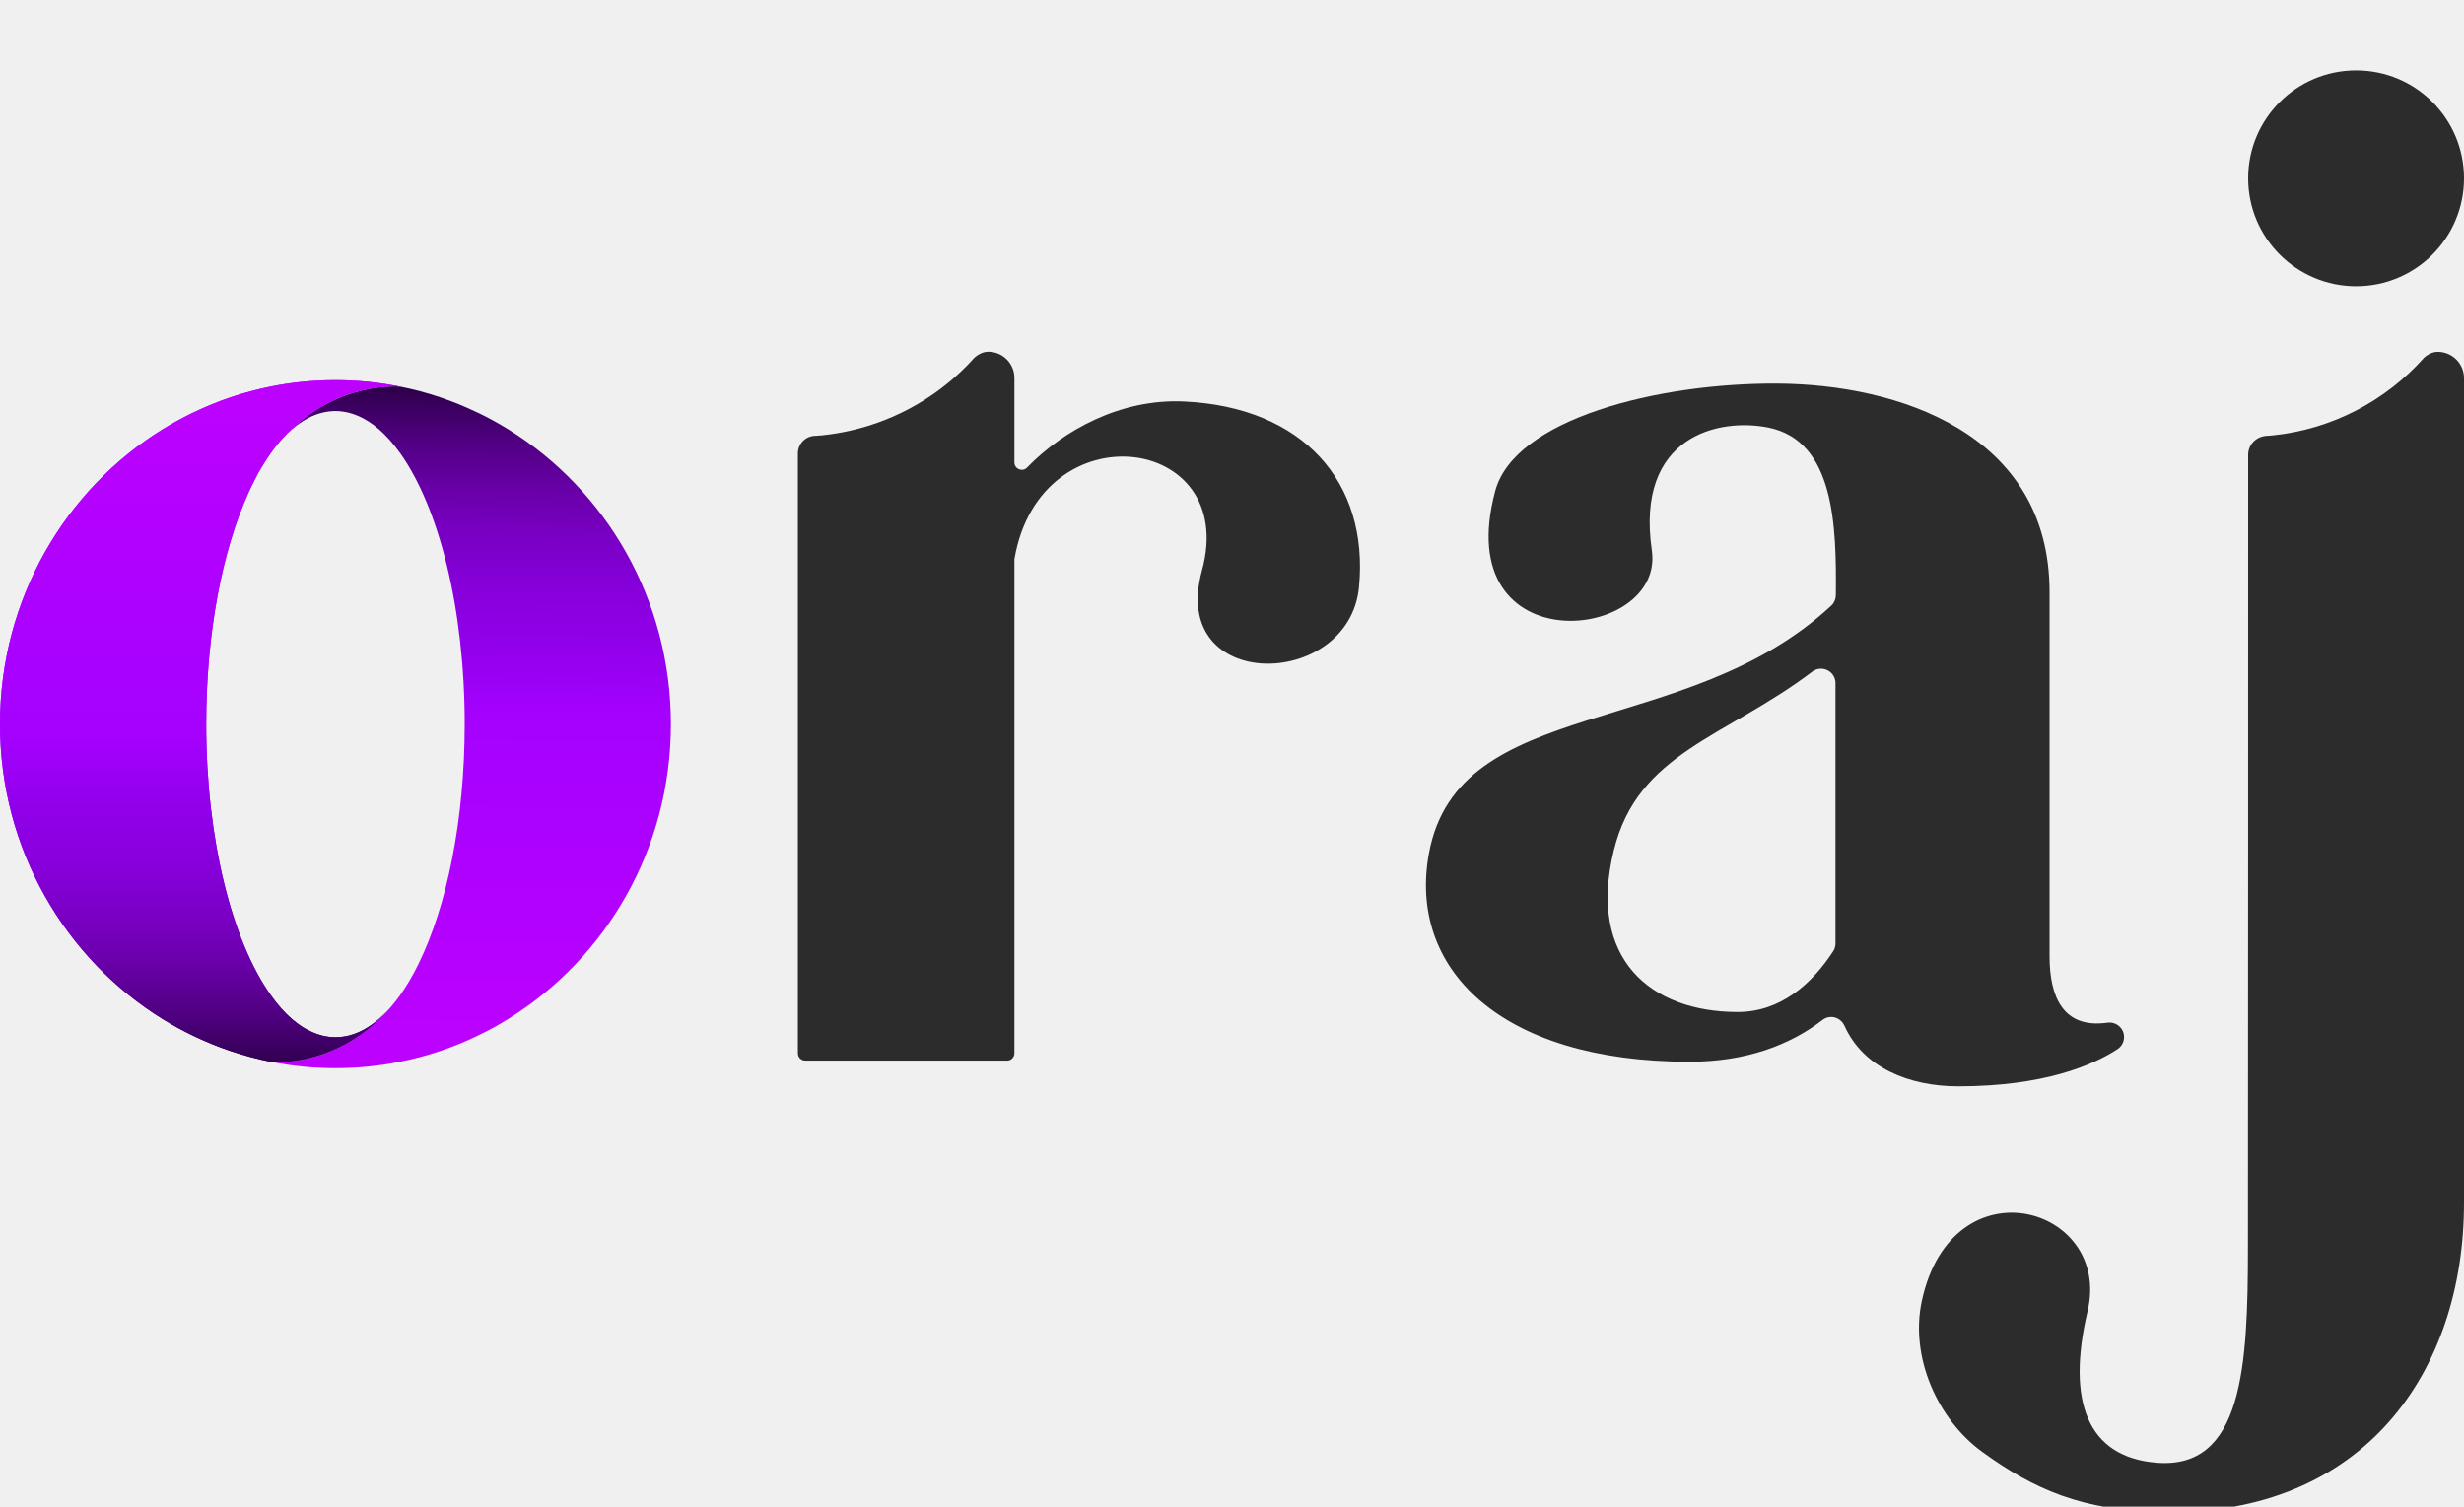
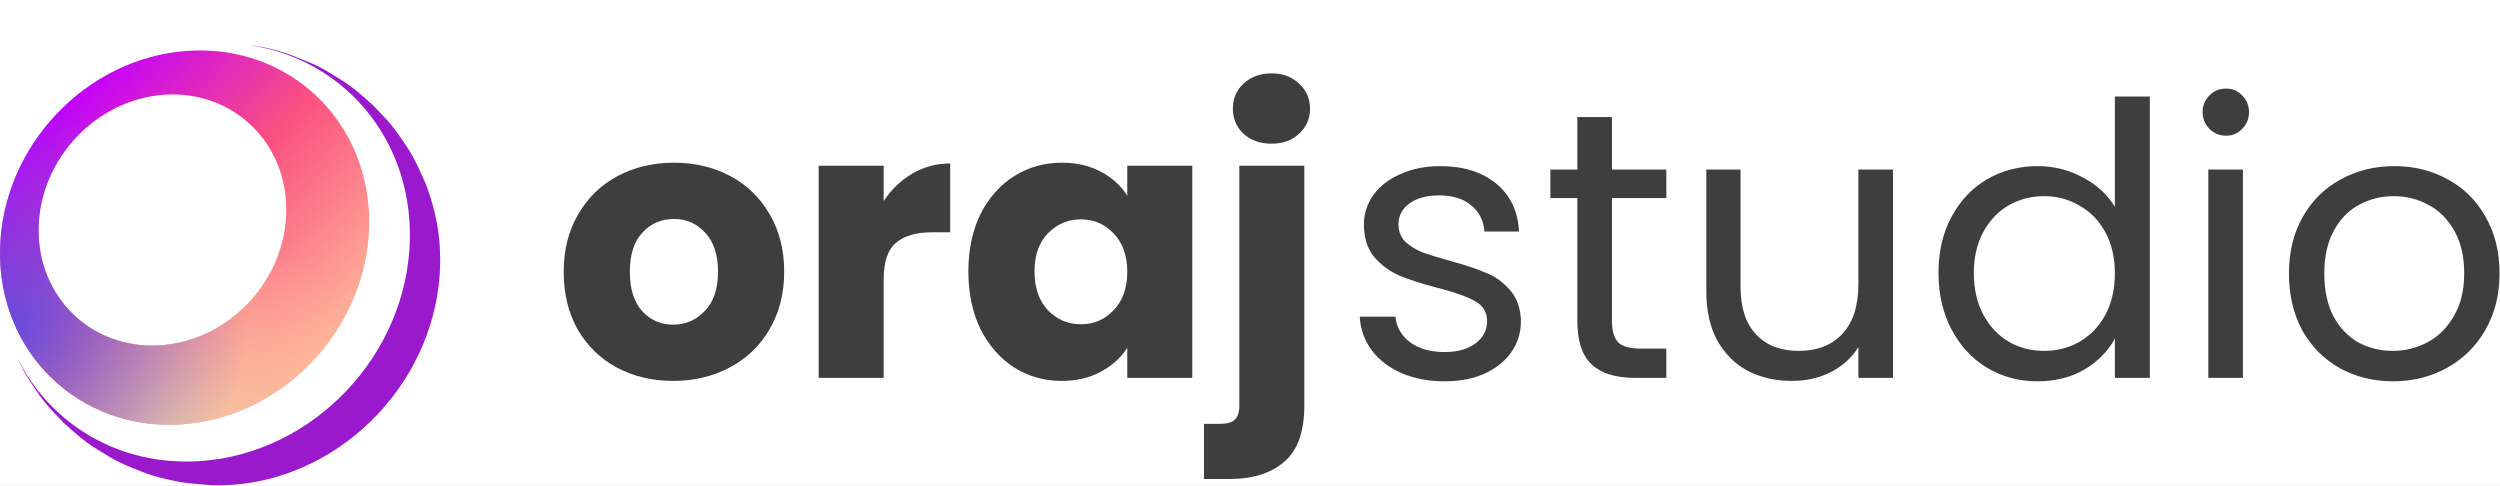
- <svg xmlns="http://www.w3.org/2000/svg" width="175" height="107" viewBox="0 0 175 107" fill="none">
-   <g clip-path="url(#clip0_664_598)">
-     <path d="M145.566 42.062V67.927C145.566 70.783 146.522 73.075 149.668 72.633C150.293 72.545 150.856 73.017 150.856 73.649V73.65C150.856 73.994 150.687 74.314 150.402 74.504C148.655 75.657 145.157 77.155 139.075 77.155C135.577 77.155 132.329 75.819 130.999 72.851C130.727 72.246 129.972 72.029 129.448 72.434C127.124 74.23 123.989 75.406 119.991 75.406C106.444 75.406 99.973 68.711 101.491 60.581C103.596 49.295 119.723 52.638 130.064 43.012C130.268 42.822 130.382 42.555 130.386 42.276C130.437 37.379 130.305 31.318 125.594 30.367C122.1 29.661 116.135 30.938 117.317 39.087C118.26 45.59 102.878 47.248 106.193 34.874C107.562 29.762 117.711 27.19 126.254 27.244C134.743 27.297 145.566 30.744 145.566 42.062ZM114.62 60.386C112.727 68.082 117.218 71.874 123.411 71.874C126.443 71.874 128.682 69.892 130.199 67.559C130.307 67.396 130.361 67.202 130.361 67.007V48.521C130.361 47.669 129.39 47.191 128.71 47.706C122.468 52.416 116.326 53.448 114.62 60.386Z" fill="#2C2C2C" />
-     <path d="M167.339 5C163.105 5 159.67 8.428 159.67 12.661C159.67 16.895 163.103 20.33 167.339 20.33C171.574 20.33 175 16.897 175 12.661C175 8.426 171.574 5 167.339 5Z" fill="#2C2C2C" />
-     <path d="M175 26.852V85.424C175 97.471 167.84 107.609 153.662 107.397C147.884 107.309 144.468 105.783 140.781 103.111C137.651 100.842 135.618 96.421 136.498 92.372C138.665 82.405 150.027 85.665 148.265 93.124C146.747 99.551 148.272 103.463 153.12 103.882C159.297 104.415 159.649 97.022 159.655 88.64C159.66 72.548 159.677 48.624 159.67 32.3C159.67 31.587 160.223 31.024 160.931 30.957C160.931 30.957 160.936 30.957 160.941 30.957C161.091 30.952 161.234 30.941 161.383 30.924C165.635 30.492 169.416 28.47 172.118 25.456V25.451C172.118 25.451 172.549 24.986 173.136 24.986C174.167 24.989 175 25.824 175 26.852Z" fill="#2C2C2C" />
-     <path d="M96.521 41.689C95.822 49.028 82.971 49.248 85.366 40.523C88.029 30.813 73.909 29.017 72.055 39.666C72.05 39.698 72.046 39.729 72.046 39.761V74.802C72.046 75.092 71.812 75.326 71.522 75.326H57.192C56.902 75.326 56.667 75.092 56.667 74.802V32.209C56.667 31.508 57.227 30.95 57.926 30.95C58.076 30.945 58.218 30.933 58.368 30.917C59.032 30.85 59.685 30.742 60.326 30.6C60.327 30.6 60.327 30.6 60.327 30.6C63.794 29.829 66.888 27.991 69.168 25.444C69.168 25.444 69.275 25.329 69.453 25.215C69.636 25.097 69.892 24.979 70.186 24.979C71.214 24.979 72.046 25.812 72.046 26.84V32.841C72.046 33.313 72.618 33.543 72.946 33.205C75.516 30.561 79.591 28.302 84.105 28.515C92.539 28.917 97.229 34.232 96.521 41.689Z" fill="#2C2C2C" />
-     <path d="M47.647 51.429C47.647 60.318 43.008 68.102 36.083 72.374C35.398 72.806 34.685 73.193 33.955 73.542C33.949 73.547 33.949 73.547 33.944 73.547C32.208 74.392 30.356 75.017 28.416 75.404C26.929 75.709 25.392 75.864 23.822 75.864C22.285 75.864 20.782 75.714 19.327 75.427C20.046 75.466 24.131 75.504 27.471 71.834C27.538 71.767 27.603 71.695 27.665 71.624C27.714 71.57 27.758 71.514 27.809 71.459C28.018 71.221 28.217 70.961 28.416 70.684C28.527 70.53 28.631 70.375 28.737 70.209C28.753 70.186 28.765 70.16 28.781 70.137C28.869 69.998 28.964 69.855 29.047 69.711C29.284 69.313 29.517 68.892 29.731 68.44C31.733 64.366 33.004 58.252 33.004 51.429C33.004 43.203 31.157 36.017 28.416 32.176C27.936 31.507 27.432 30.938 26.908 30.484C26.443 30.081 25.952 29.766 25.454 29.549C25.227 29.449 24.994 29.366 24.762 29.311C24.452 29.234 24.137 29.195 23.822 29.195C23.507 29.195 23.202 29.234 22.892 29.311C22.887 29.306 22.887 29.311 22.882 29.311C22.135 29.495 21.417 29.898 20.738 30.489C20.605 30.605 20.477 30.722 20.345 30.848C23.994 27.023 28.416 27.459 28.416 27.459C30.351 27.841 32.198 28.472 33.934 29.311C33.939 29.306 33.939 29.311 33.944 29.311C34.69 29.671 35.414 30.069 36.111 30.5C43.019 34.779 47.647 42.557 47.647 51.429Z" fill="url(#paint0_linear_664_598)" />
-     <path d="M17.618 35.061C15.789 39.124 14.645 44.956 14.645 51.429C14.645 59.65 16.491 66.831 19.232 70.677C19.713 71.357 20.222 71.933 20.759 72.392C21.223 72.79 21.709 73.105 22.207 73.314C22.422 73.408 22.644 73.485 22.866 73.542C22.871 73.547 22.876 73.547 22.882 73.547C23.192 73.624 23.507 73.663 23.822 73.663C24.148 73.663 24.468 73.624 24.79 73.542C25.514 73.359 26.216 72.966 26.88 72.397C27.084 72.219 27.277 72.038 27.471 71.834C24.132 75.504 20.047 75.466 19.328 75.427H19.322C19.294 75.422 19.261 75.416 19.234 75.411C17.284 75.019 15.425 74.388 13.678 73.543C12.96 73.195 12.263 72.814 11.589 72.399C4.649 68.125 0 60.33 0 51.429C0 42.546 4.633 34.756 11.559 30.484C12.251 30.058 12.964 29.665 13.703 29.311C15.439 28.472 17.291 27.841 19.231 27.454C20.713 27.155 22.25 27 23.818 27C25.389 27 26.925 27.155 28.413 27.459C28.413 27.459 23.991 27.023 20.341 30.848C20.275 30.915 20.209 30.98 20.148 31.052C19.827 31.39 19.523 31.765 19.231 32.181C19.148 32.302 19.06 32.424 18.977 32.551C18.894 32.677 18.812 32.804 18.729 32.938C18.646 33.077 18.564 33.209 18.486 33.346C18.398 33.485 18.32 33.628 18.248 33.772C18.099 34.054 17.949 34.348 17.806 34.645C17.74 34.785 17.678 34.922 17.618 35.061Z" fill="url(#paint1_linear_664_598)" />
-     <path d="M17.618 35.061C15.789 39.124 14.645 44.956 14.645 51.429C14.645 59.65 16.491 66.831 19.232 70.677C19.713 71.357 20.222 71.933 20.759 72.392C21.223 72.79 21.709 73.105 22.207 73.314C22.422 73.408 22.644 73.485 22.866 73.542C22.871 73.547 22.876 73.547 22.882 73.547C23.192 73.624 23.507 73.663 23.822 73.663C24.148 73.663 24.468 73.624 24.79 73.542C25.514 73.359 26.216 72.966 26.88 72.397C27.084 72.219 27.277 72.038 27.471 71.834C24.132 75.504 20.047 75.466 19.328 75.427H19.322C19.294 75.422 19.261 75.416 19.234 75.411C17.284 75.019 15.425 74.388 13.678 73.543C12.96 73.195 12.263 72.814 11.589 72.399C4.649 68.125 0 60.33 0 51.429C0 42.546 4.633 34.756 11.559 30.484C12.251 30.058 12.964 29.665 13.703 29.311C15.439 28.472 17.291 27.841 19.231 27.454C20.713 27.155 22.25 27 23.818 27C25.389 27 26.925 27.155 28.413 27.459C28.413 27.459 23.991 27.023 20.341 30.848C20.275 30.915 20.209 30.98 20.148 31.052C19.827 31.39 19.523 31.765 19.231 32.181C19.148 32.302 19.06 32.424 18.977 32.551C18.894 32.677 18.812 32.804 18.729 32.938C18.646 33.077 18.564 33.209 18.486 33.346C18.398 33.485 18.32 33.628 18.248 33.772C18.099 34.054 17.949 34.348 17.806 34.645C17.74 34.785 17.678 34.922 17.618 35.061Z" fill="url(#paint2_linear_664_598)" />
+ <svg xmlns="http://www.w3.org/2000/svg" width="443" height="86" viewBox="0 0 443 86" fill="none">
+   <rect width="443" height="86" fill="white" />
+   <g clip-path="url(#clip0_1666_546)">
+     <path d="M78 46.7C77.653 67.034 61.072 84.595 40.972 85.923C39.845 86 38.726 86.023 37.63 85.992C35.947 85.885 33.709 85.677 32.041 85.447C28.097 84.618 27.942 84.579 25.689 83.804C22.022 82.36 21.798 82.276 19.683 81.124C16.31 79.089 16.109 78.966 14.203 77.477C13.331 76.732 12.165 75.757 11.331 74.966C8.614 72.14 8.452 71.971 7.016 70.067C4.77 66.788 4.685 66.665 3.605 64.576C3.435 64.216 3.265 63.839 3.087 63.44C8.884 75.158 21.127 82.652 35.43 81.708C55.623 80.371 72.28 62.734 72.627 42.301C72.944 24.455 60.709 10.388 44.16 8C44.6 8.054 47.649 8.292 51.755 9.828C55.422 11.271 55.646 11.356 57.761 12.507C61.134 14.542 61.335 14.665 63.241 16.155C64.113 16.9 65.279 17.875 66.113 18.666C68.83 21.491 68.992 21.66 70.427 23.565C72.674 26.843 72.759 26.966 73.839 29.055C75.499 32.633 75.568 32.779 76.278 34.975L76.842 36.926C77.653 40.005 78.054 43.283 78 46.7Z" fill="#9B19CC" />
+     <path d="M33.284 9.006C15.222 10.196 0.324 25.983 0.008 44.259C-0.309 62.534 14.079 76.386 32.142 75.196C50.204 74.006 65.102 58.218 65.418 39.943C65.734 21.66 51.346 7.816 33.284 9.006ZM50.721 37.54C50.513 49.803 40.517 60.392 28.398 61.19C16.279 61.989 6.63 52.698 6.839 40.435C7.047 28.172 17.043 17.583 29.162 16.784C41.281 15.986 50.937 25.277 50.721 37.54Z" fill="url(#paint0_linear_1666_546)" />
+     <path d="M33.284 9.006C15.222 10.196 0.324 25.983 0.008 44.259C-0.309 62.534 14.079 76.386 32.142 75.196C50.204 74.006 65.102 58.218 65.418 39.943C65.734 21.66 51.346 7.816 33.284 9.006ZM50.721 37.54C50.513 49.803 40.517 60.392 28.398 61.19C16.279 61.989 6.63 52.698 6.839 40.435C7.047 28.172 17.043 17.583 29.162 16.784C41.281 15.986 50.937 25.277 50.721 37.54Z" fill="url(#paint1_radial_1666_546)" />
+     <path d="M33.284 9.006C15.222 10.196 0.324 25.983 0.008 44.259C-0.309 62.534 14.079 76.386 32.142 75.196C50.204 74.006 65.102 58.218 65.418 39.943C65.734 21.66 51.346 7.816 33.284 9.006ZM50.721 37.54C50.513 49.803 40.517 60.392 28.398 61.19C16.279 61.989 6.63 52.698 6.839 40.435C7.047 28.172 17.043 17.583 29.162 16.784C41.281 15.986 50.937 25.277 50.721 37.54Z" fill="url(#paint2_radial_1666_546)" />
  </g>
+   <path d="M119.288 67.499C115.605 67.499 112.282 66.713 109.318 65.142C106.398 63.57 104.085 61.324 102.379 58.405C100.717 55.486 99.886 52.072 99.886 48.165C99.886 44.303 100.74 40.912 102.446 37.993C104.153 35.029 106.488 32.761 109.452 31.189C112.416 29.617 115.74 28.831 119.422 28.831C123.105 28.831 126.429 29.617 129.393 31.189C132.357 32.761 134.692 35.029 136.399 37.993C138.105 40.912 138.959 44.303 138.959 48.165C138.959 52.028 138.083 55.441 136.331 58.405C134.625 61.324 132.267 63.57 129.258 65.142C126.294 66.713 122.97 67.499 119.288 67.499ZM119.288 57.529C121.488 57.529 123.352 56.721 124.879 55.104C126.451 53.487 127.237 51.174 127.237 48.165C127.237 45.156 126.473 42.843 124.947 41.227C123.464 39.61 121.623 38.801 119.422 38.801C117.177 38.801 115.313 39.61 113.831 41.227C112.349 42.798 111.608 45.111 111.608 48.165C111.608 51.174 112.327 53.487 113.764 55.104C115.246 56.721 117.087 57.529 119.288 57.529Z" fill="#3E3E3E" />
+   <path d="M156.59 35.635C157.937 33.569 159.621 31.952 161.642 30.785C163.663 29.572 165.909 28.966 168.379 28.966V41.159H165.213C162.338 41.159 160.183 41.788 158.745 43.045C157.308 44.258 156.59 46.414 156.59 49.513V66.96H145.07V29.37H156.59V35.635Z" fill="#3E3E3E" />
+   <path d="M171.595 48.098C171.595 44.236 172.313 40.845 173.75 37.925C175.232 35.006 177.231 32.761 179.746 31.189C182.261 29.617 185.068 28.831 188.167 28.831C190.816 28.831 193.129 29.37 195.105 30.448C197.126 31.526 198.676 32.94 199.754 34.692V29.37H211.273V66.96H199.754V61.639C198.631 63.39 197.059 64.805 195.038 65.883C193.062 66.96 190.749 67.499 188.099 67.499C185.045 67.499 182.261 66.713 179.746 65.142C177.231 63.525 175.232 61.257 173.75 58.338C172.313 55.373 171.595 51.96 171.595 48.098ZM199.754 48.165C199.754 45.291 198.945 43.023 197.328 41.361C195.757 39.7 193.825 38.869 191.535 38.869C189.245 38.869 187.291 39.7 185.674 41.361C184.102 42.978 183.316 45.224 183.316 48.098C183.316 50.972 184.102 53.263 185.674 54.969C187.291 56.631 189.245 57.462 191.535 57.462C193.825 57.462 195.757 56.631 197.328 54.969C198.945 53.307 199.754 51.039 199.754 48.165Z" fill="#3E3E3E" />
+   <path d="M225.333 25.463C223.312 25.463 221.651 24.879 220.348 23.711C219.091 22.499 218.462 21.017 218.462 19.265C218.462 17.469 219.091 15.987 220.348 14.819C221.651 13.606 223.312 13 225.333 13C227.309 13 228.926 13.606 230.184 14.819C231.486 15.987 232.137 17.469 232.137 19.265C232.137 21.017 231.486 22.499 230.184 23.711C228.926 24.879 227.309 25.463 225.333 25.463ZM231.127 71.811C231.127 76.437 229.959 79.76 227.624 81.781C225.289 83.847 222.032 84.88 217.856 84.88H213.342V75.112H216.104C217.362 75.112 218.26 74.865 218.799 74.371C219.338 73.877 219.607 73.068 219.607 71.946V29.37H231.127V71.811Z" fill="#3E3E3E" />
+   <path d="M256.032 67.567C253.202 67.567 250.665 67.095 248.419 66.152C246.174 65.164 244.4 63.817 243.097 62.11C241.795 60.358 241.076 58.36 240.942 56.114H247.274C247.454 57.956 248.307 59.46 249.834 60.628C251.406 61.796 253.449 62.38 255.964 62.38C258.3 62.38 260.141 61.863 261.488 60.83C262.836 59.797 263.509 58.495 263.509 56.923C263.509 55.306 262.791 54.116 261.354 53.352C259.917 52.544 257.694 51.758 254.684 50.995C251.945 50.276 249.699 49.557 247.948 48.839C246.241 48.075 244.759 46.975 243.502 45.538C242.289 44.056 241.683 42.125 241.683 39.744C241.683 37.858 242.244 36.129 243.367 34.557C244.49 32.985 246.084 31.75 248.15 30.852C250.216 29.909 252.574 29.437 255.223 29.437C259.31 29.437 262.611 30.47 265.126 32.536C267.641 34.602 268.989 37.431 269.168 41.024H263.038C262.903 39.093 262.117 37.544 260.68 36.376C259.288 35.208 257.402 34.625 255.021 34.625C252.821 34.625 251.069 35.096 249.767 36.039C248.464 36.982 247.813 38.218 247.813 39.744C247.813 40.957 248.195 41.968 248.958 42.776C249.767 43.539 250.755 44.168 251.922 44.662C253.135 45.111 254.797 45.628 256.908 46.212C259.557 46.93 261.713 47.649 263.375 48.367C265.036 49.041 266.451 50.074 267.619 51.466C268.831 52.858 269.46 54.677 269.505 56.923C269.505 58.944 268.944 60.763 267.821 62.38C266.698 63.996 265.104 65.276 263.038 66.219C261.017 67.118 258.682 67.567 256.032 67.567Z" fill="#3E3E3E" />
+   <path d="M285.637 35.096V56.855C285.637 58.652 286.018 59.932 286.782 60.695C287.545 61.414 288.87 61.773 290.757 61.773H295.27V66.96H289.746C286.333 66.96 283.773 66.174 282.066 64.603C280.36 63.031 279.506 60.448 279.506 56.855V35.096H274.723V30.044H279.506V20.747H285.637V30.044H295.27V35.096H285.637Z" fill="#3E3E3E" />
+   <path d="M335.438 30.044V66.96H329.307V61.504C328.14 63.39 326.501 64.872 324.39 65.95C322.324 66.983 320.033 67.499 317.518 67.499C314.644 67.499 312.062 66.915 309.771 65.748C307.481 64.535 305.662 62.739 304.315 60.358C303.012 57.978 302.361 55.081 302.361 51.668V30.044H308.424V50.86C308.424 54.498 309.345 57.305 311.186 59.281C313.027 61.212 315.542 62.177 318.731 62.177C322.009 62.177 324.592 61.167 326.478 59.146C328.364 57.125 329.307 54.183 329.307 50.321V30.044H335.438Z" fill="#3E3E3E" />
+   <path d="M343.498 48.367C343.498 44.595 344.262 41.294 345.789 38.465C347.315 35.59 349.404 33.367 352.054 31.795C354.748 30.223 357.757 29.437 361.081 29.437C363.955 29.437 366.627 30.111 369.097 31.458C371.567 32.761 373.454 34.49 374.756 36.646V17.109H380.954V66.96H374.756V60.022C373.543 62.222 371.747 64.041 369.367 65.478C366.986 66.871 364.202 67.567 361.013 67.567C357.735 67.567 354.748 66.758 352.054 65.142C349.404 63.525 347.315 61.257 345.789 58.338C344.262 55.418 343.498 52.095 343.498 48.367ZM374.756 48.435C374.756 45.65 374.195 43.225 373.072 41.159C371.949 39.093 370.422 37.521 368.491 36.444C366.605 35.321 364.516 34.759 362.226 34.759C359.935 34.759 357.847 35.298 355.961 36.376C354.075 37.454 352.57 39.026 351.447 41.092C350.325 43.158 349.763 45.583 349.763 48.367C349.763 51.197 350.325 53.667 351.447 55.778C352.57 57.843 354.075 59.438 355.961 60.561C357.847 61.639 359.935 62.177 362.226 62.177C364.516 62.177 366.605 61.639 368.491 60.561C370.422 59.438 371.949 57.843 373.072 55.778C374.195 53.667 374.756 51.219 374.756 48.435Z" fill="#3E3E3E" />
+   <path d="M394.48 24.048C393.312 24.048 392.324 23.644 391.516 22.835C390.707 22.027 390.303 21.039 390.303 19.871C390.303 18.704 390.707 17.716 391.516 16.907C392.324 16.099 393.312 15.695 394.48 15.695C395.602 15.695 396.546 16.099 397.309 16.907C398.117 17.716 398.522 18.704 398.522 19.871C398.522 21.039 398.117 22.027 397.309 22.835C396.546 23.644 395.602 24.048 394.48 24.048ZM397.444 30.044V66.96H391.313V30.044H397.444Z" fill="#3E3E3E" />
+   <path d="M423.992 67.567C420.534 67.567 417.391 66.781 414.561 65.209C411.777 63.637 409.576 61.414 407.959 58.54C406.387 55.62 405.601 52.252 405.601 48.435C405.601 44.662 406.41 41.339 408.027 38.465C409.688 35.545 411.934 33.322 414.763 31.795C417.593 30.223 420.759 29.437 424.262 29.437C427.765 29.437 430.931 30.223 433.761 31.795C436.59 33.322 438.813 35.523 440.43 38.397C442.092 41.271 442.922 44.617 442.922 48.435C442.922 52.252 442.069 55.62 440.362 58.54C438.701 61.414 436.433 63.637 433.558 65.209C430.684 66.781 427.495 67.567 423.992 67.567ZM423.992 62.177C426.193 62.177 428.259 61.661 430.19 60.628C432.121 59.595 433.671 58.046 434.838 55.98C436.051 53.914 436.657 51.399 436.657 48.435C436.657 45.471 436.073 42.956 434.906 40.89C433.738 38.824 432.211 37.297 430.325 36.309C428.439 35.276 426.395 34.759 424.195 34.759C421.949 34.759 419.883 35.276 417.997 36.309C416.155 37.297 414.673 38.824 413.551 40.89C412.428 42.956 411.866 45.471 411.866 48.435C411.866 51.444 412.405 53.981 413.483 56.047C414.606 58.113 416.088 59.662 417.929 60.695C419.771 61.683 421.792 62.177 423.992 62.177Z" fill="#3E3E3E" />
  <defs>
-     <linearGradient id="paint0_linear_664_598" x1="23.5" y1="75.65" x2="24" y2="27.65" gradientUnits="userSpaceOnUse">
-       <stop stop-color="#BE01FF" />
-       <stop offset="0.374" stop-color="#AB01FF" />
-       <stop offset="0.521" stop-color="#A501FF" />
-       <stop offset="0.628" stop-color="#9100EA" />
-       <stop offset="0.715" stop-color="#8600D9" />
-       <stop offset="0.791" stop-color="#7800C2" />
-       <stop offset="0.858" stop-color="#6700A6" />
-       <stop offset="0.92" stop-color="#520085" />
-       <stop offset="0.975" stop-color="#3B0060" />
-       <stop offset="1" stop-color="#2F004C" />
+     <linearGradient id="paint0_linear_1666_546" x1="9.881" y1="20.729" x2="55.946" y2="64.302" gradientUnits="userSpaceOnUse">
+       <stop stop-color="#C301FB" />
+       <stop offset="0.48" stop-color="#FC517F" />
+       <stop offset="1" stop-color="#FDB599" />
    </linearGradient>
-     <linearGradient id="paint1_linear_664_598" x1="24.5" y1="26.65" x2="24.503" y2="75.65" gradientUnits="userSpaceOnUse">
-       <stop stop-color="#BE01FF" />
-       <stop offset="0.374" stop-color="#AB01FF" />
-       <stop offset="0.521" stop-color="#A501FF" />
-       <stop offset="0.628" stop-color="#9100EA" />
-       <stop offset="0.715" stop-color="#8600D9" />
-       <stop offset="0.791" stop-color="#7800C2" />
-       <stop offset="0.858" stop-color="#6700A6" />
-       <stop offset="0.92" stop-color="#520085" />
-       <stop offset="0.975" stop-color="#3B0060" />
-       <stop offset="1" stop-color="#2F004C" />
-     </linearGradient>
-     <linearGradient id="paint2_linear_664_598" x1="24.5" y1="26.65" x2="24.503" y2="75.65" gradientUnits="userSpaceOnUse">
-       <stop stop-color="#BE01FF" />
-       <stop offset="0.374" stop-color="#AB01FF" />
-       <stop offset="0.521" stop-color="#A501FF" />
-       <stop offset="0.628" stop-color="#9100EA" />
-       <stop offset="0.715" stop-color="#8600D9" />
-       <stop offset="0.791" stop-color="#7800C2" />
-       <stop offset="0.858" stop-color="#6700A6" />
-       <stop offset="0.92" stop-color="#520085" />
-       <stop offset="0.975" stop-color="#3B0060" />
-       <stop offset="1" stop-color="#2F004C" />
-     </linearGradient>
-     <clipPath id="clip0_664_598">
-       <rect width="175" height="107" fill="white" />
+     <radialGradient id="paint1_radial_1666_546" cx="0" cy="0" r="1" gradientUnits="userSpaceOnUse" gradientTransform="translate(30.4653 76.4716) scale(64.4326 64.0964)">
+       <stop offset="0.027" stop-color="#F5CBA2" />
+       <stop offset="0.601" stop-color="#FDB599" stop-opacity="0" />
+     </radialGradient>
+     <radialGradient id="paint2_radial_1666_546" cx="0" cy="0" r="1" gradientUnits="userSpaceOnUse" gradientTransform="translate(2.18346 57.4499) scale(41.4732 41.2568)">
+       <stop offset="0.004" stop-color="#5B4BE3" stop-opacity="0.9" />
+       <stop offset="1" stop-color="#5B4BE3" stop-opacity="0" />
+     </radialGradient>
+     <clipPath id="clip0_1666_546">
+       <rect width="78" height="78" fill="white" transform="translate(0 8)" />
    </clipPath>
  </defs>
</svg>
